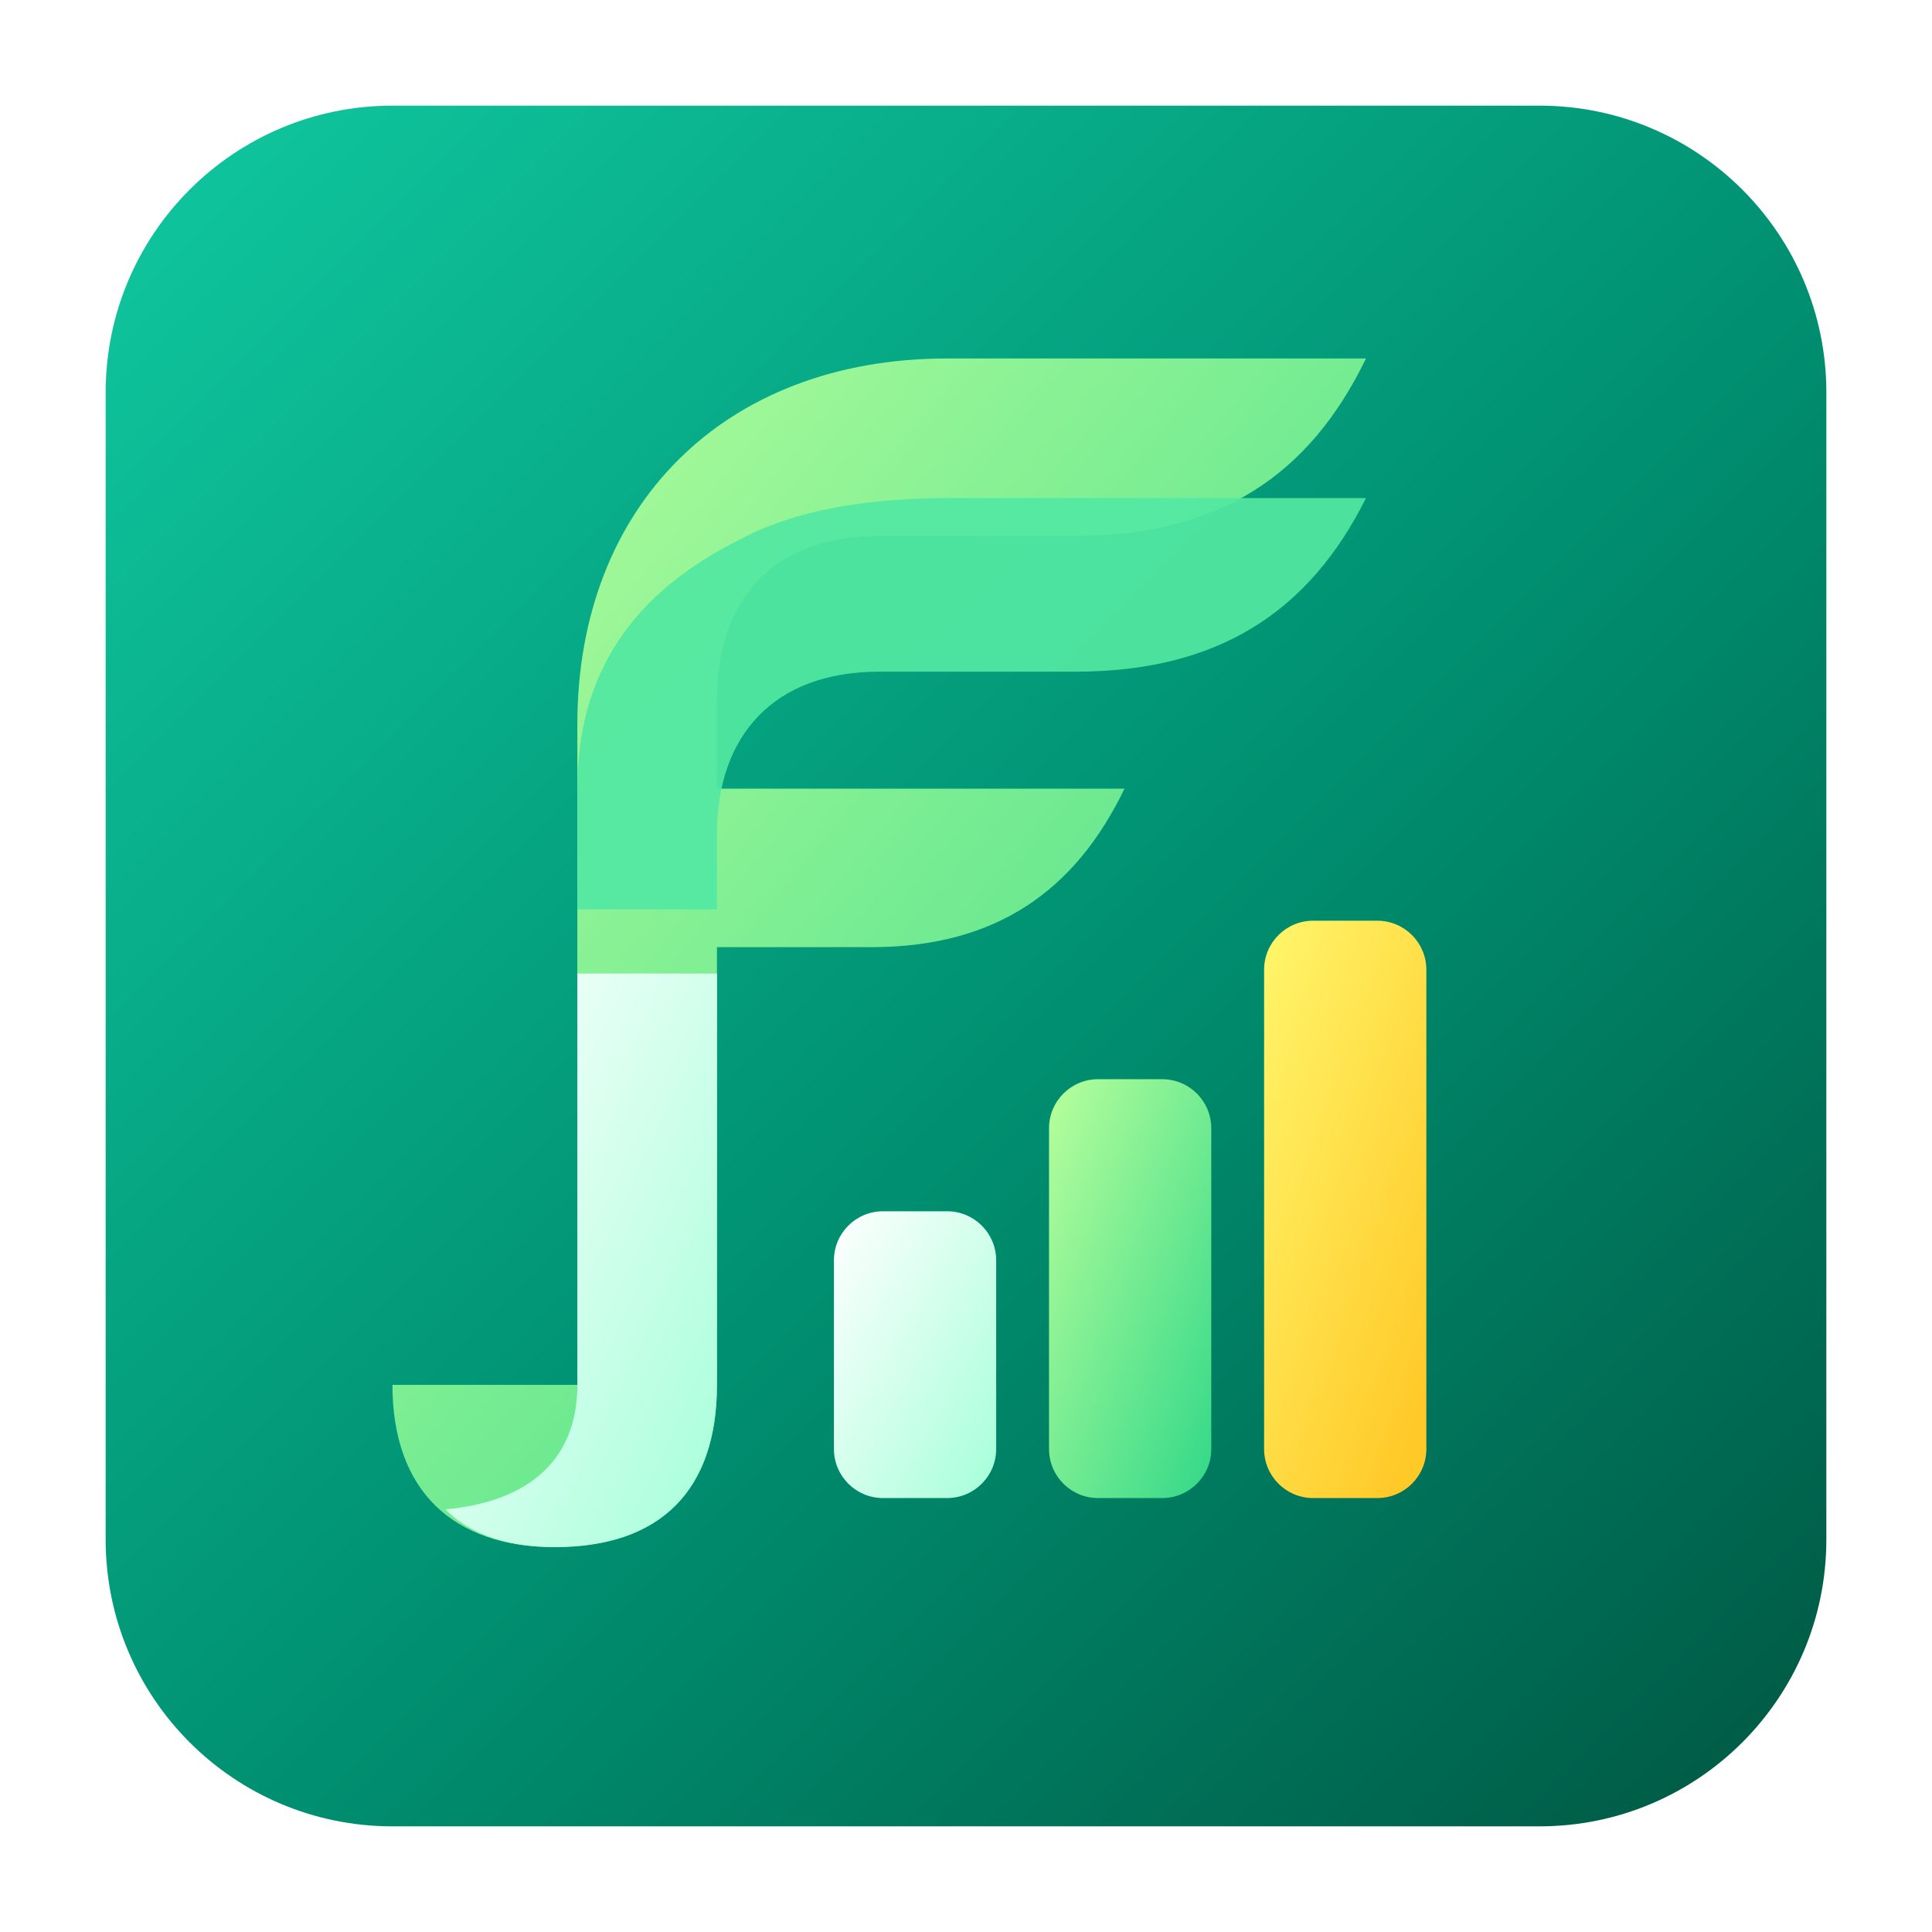
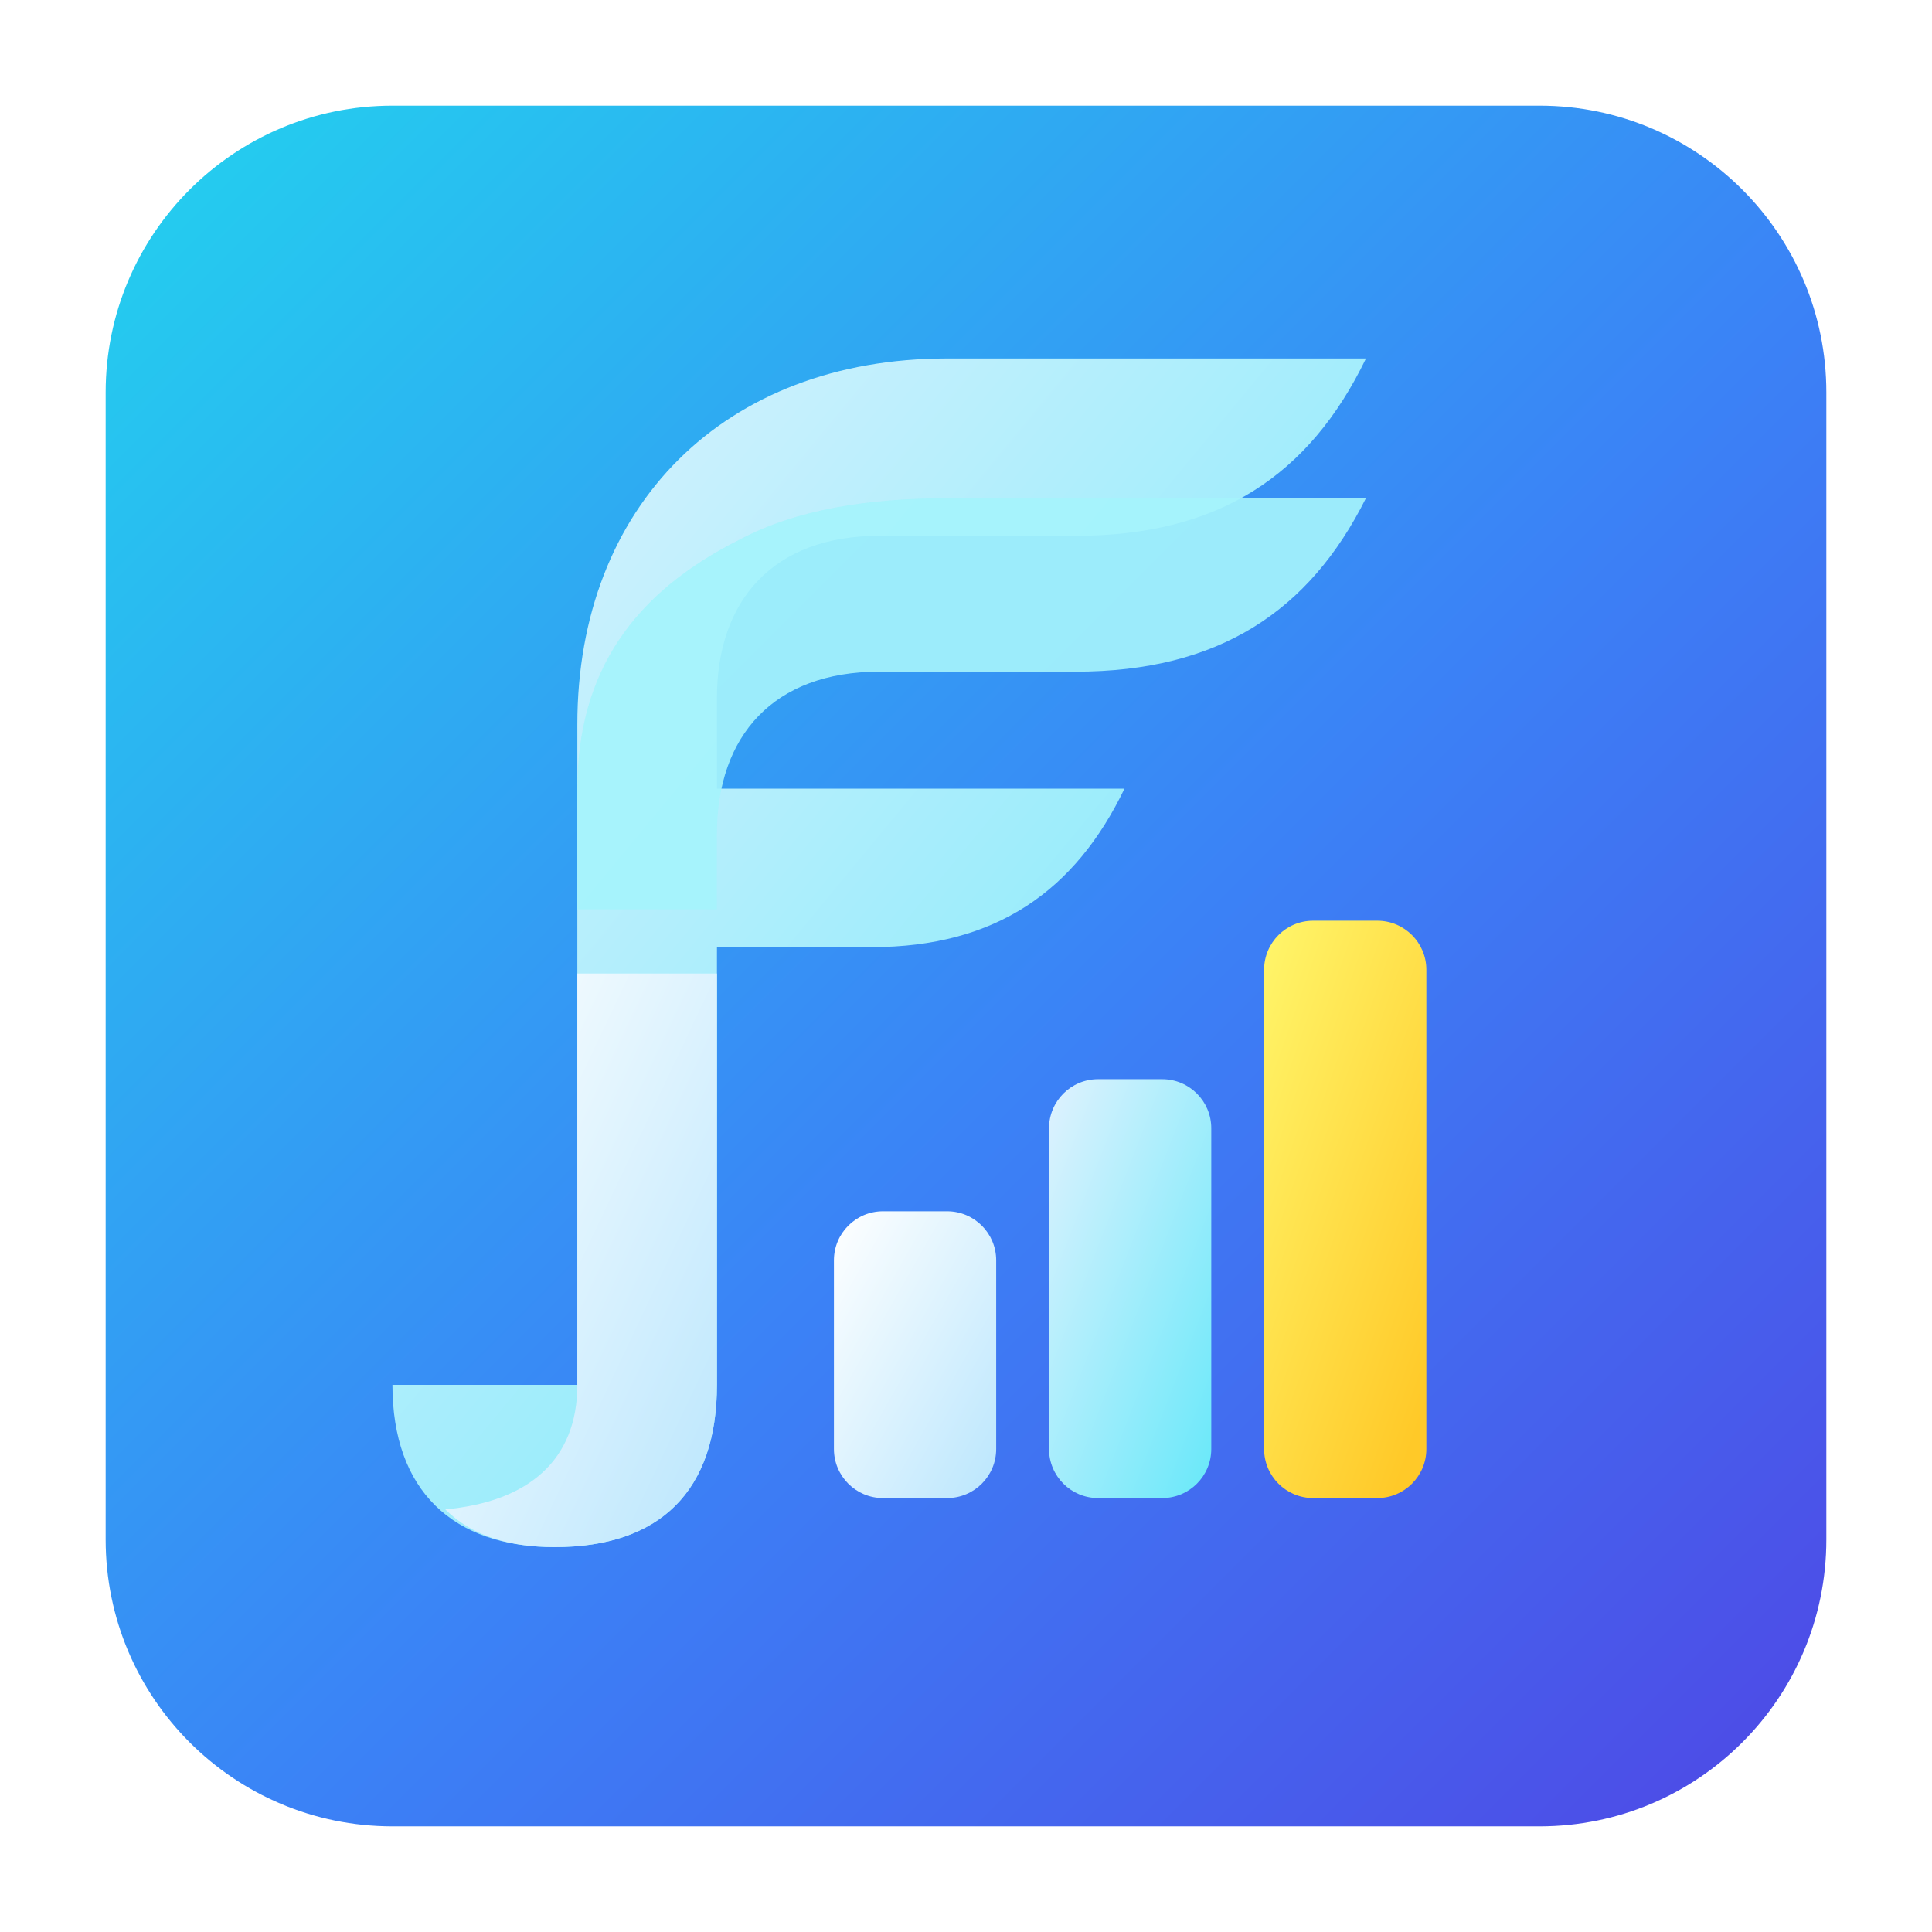
<svg xmlns="http://www.w3.org/2000/svg" viewBox="0 0 512 512">
  <defs>
    <linearGradient id="bg" x1="0" y1="0" x2="1" y2="1">
-       <stop offset="0" stop-color="#10C9A0" />
-       <stop offset=".55" stop-color="#008F70" />
-       <stop offset="1" stop-color="#005642" />
+       <stop offset="0" stop-color="#22D3EE" />
+       <stop offset=".55" stop-color="#3B82F6" />
+       <stop offset="1" stop-color="#4F46E5" />
    </linearGradient>
-     <linearGradient id="mint" x1="0" y1="0" x2="1" y2="1">
-       <stop offset="0" stop-color="#B8FF9B" />
-       <stop offset="1" stop-color="#32D889" />
+     <linearGradient id="cyan" x1="0" y1="0" x2="1" y2="1">
+       <stop offset="0" stop-color="#E0F2FE" />
+       <stop offset="1" stop-color="#67E8F9" />
    </linearGradient>
-     <linearGradient id="whiteMint" x1="0" y1="0" x2="1" y2="1">
+     <linearGradient id="whiteCyan" x1="0" y1="0" x2="1" y2="1">
      <stop offset="0" stop-color="#FFF" />
-       <stop offset="1" stop-color="#A5FFD9" />
+       <stop offset="1" stop-color="#BAE6FD" />
    </linearGradient>
    <linearGradient id="gold" x1="0" y1="0" x2=".8" y2="1">
      <stop offset="0" stop-color="#FFF66B" />
      <stop offset="1" stop-color="#FFC928" />
    </linearGradient>
  </defs>
  <rect x="28" y="28" width="456" height="456" rx="76" fill="url(#bg)" />
-   <path d="M153 367V192c0-58 39-97 98-97h111c-15 31-39 47-77 47h-52c-28 0-43 17-43 43v24h108c-13 27-34 42-67 42h-41v116c0 28-15 43-43 43-27 0-43-15-43-43Z" fill="url(#mint)" />
-   <path d="M153 209c0-31 15-52 43-66 15-8 34-11 56-11h110c-15 30-39 46-77 46h-52c-28 0-43 17-43 43v20h-37Z" fill="#53E8A2" opacity=".92" />
-   <path d="M153 367V258h37v109c0 28-15 43-43 43-12 0-22-3-29-10 22-2 35-13 35-33Z" fill="url(#whiteMint)" />
-   <rect x="221" y="321" width="43" height="76" rx="13" fill="url(#whiteMint)" />
-   <rect x="278" y="286" width="43" height="111" rx="13" fill="url(#mint)" />
+   <path d="M153 367V192c0-58 39-97 98-97h111c-15 31-39 47-77 47h-52c-28 0-43 17-43 43v24h108c-13 27-34 42-67 42h-41v116c0 28-15 43-43 43-27 0-43-15-43-43Z" fill="url(#cyan)" />
+   <path d="M153 209c0-31 15-52 43-66 15-8 34-11 56-11h110c-15 30-39 46-77 46h-52c-28 0-43 17-43 43v20h-37Z" fill="#A5F3FC" opacity=".92" />
+   <path d="M153 367V258h37v109c0 28-15 43-43 43-12 0-22-3-29-10 22-2 35-13 35-33Z" fill="url(#whiteCyan)" />
+   <rect x="221" y="321" width="43" height="76" rx="13" fill="url(#whiteCyan)" />
+   <rect x="278" y="286" width="43" height="111" rx="13" fill="url(#cyan)" />
  <rect x="335" y="244" width="43" height="153" rx="13" fill="url(#gold)" />
</svg>
